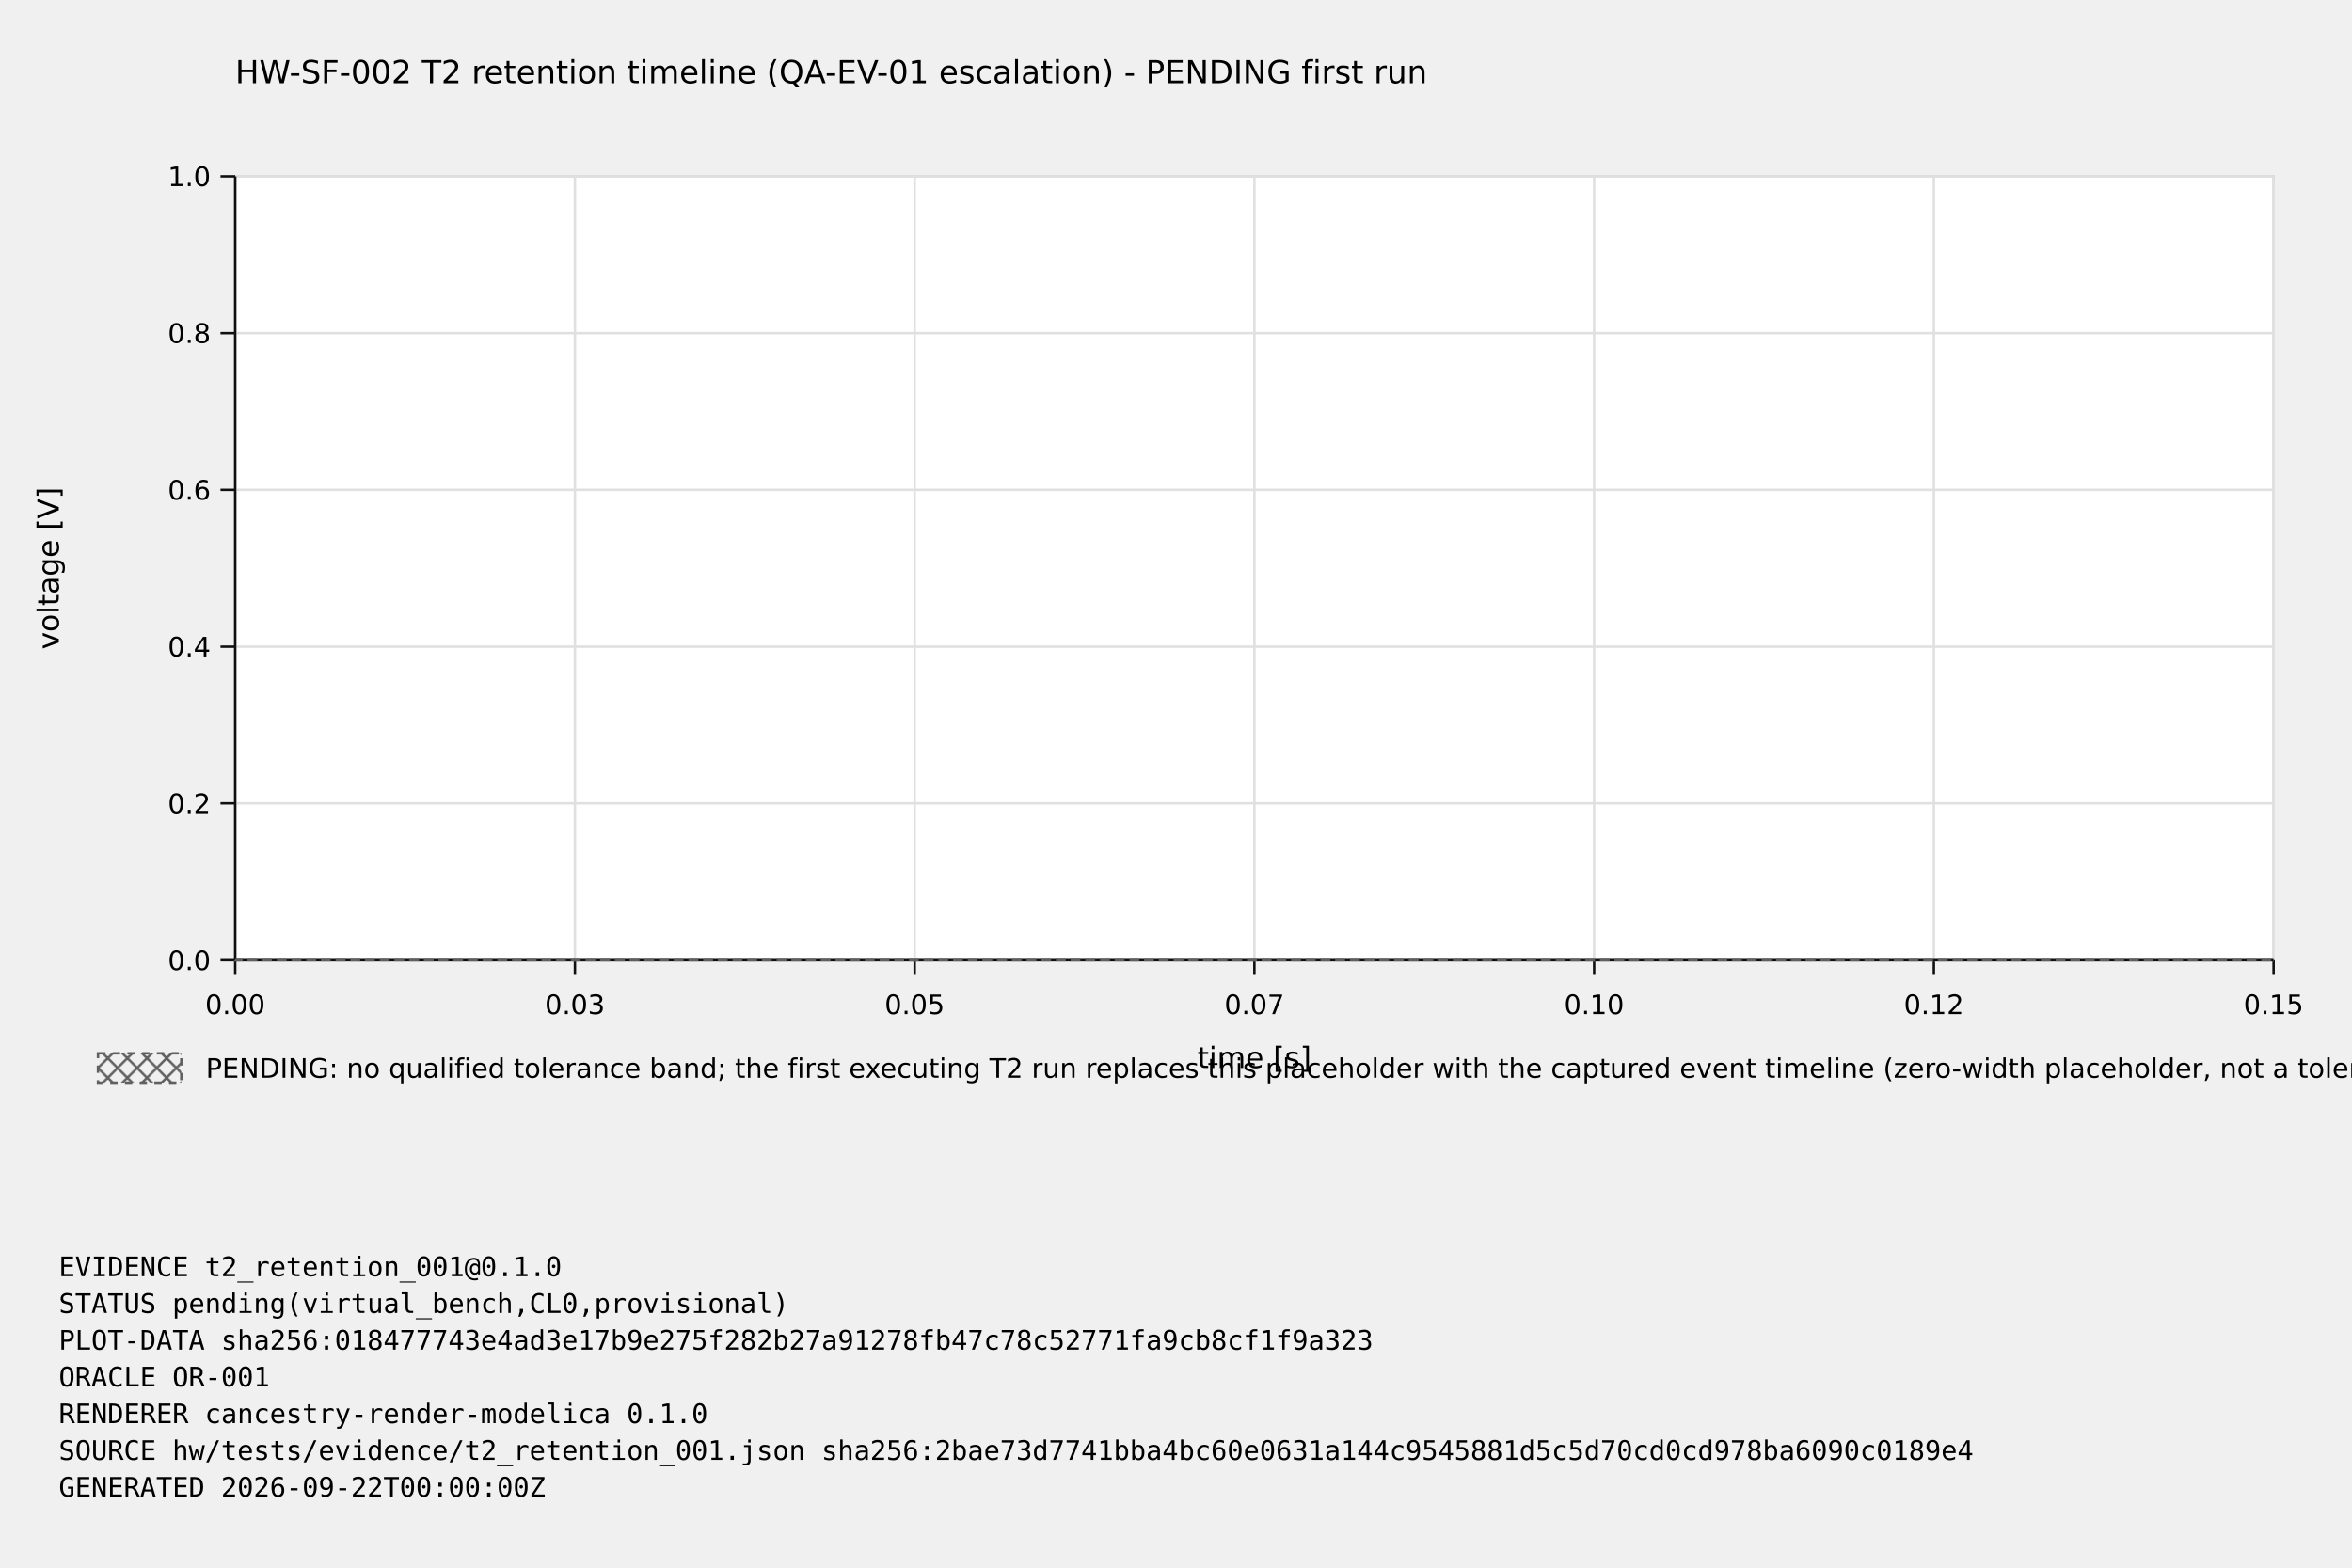
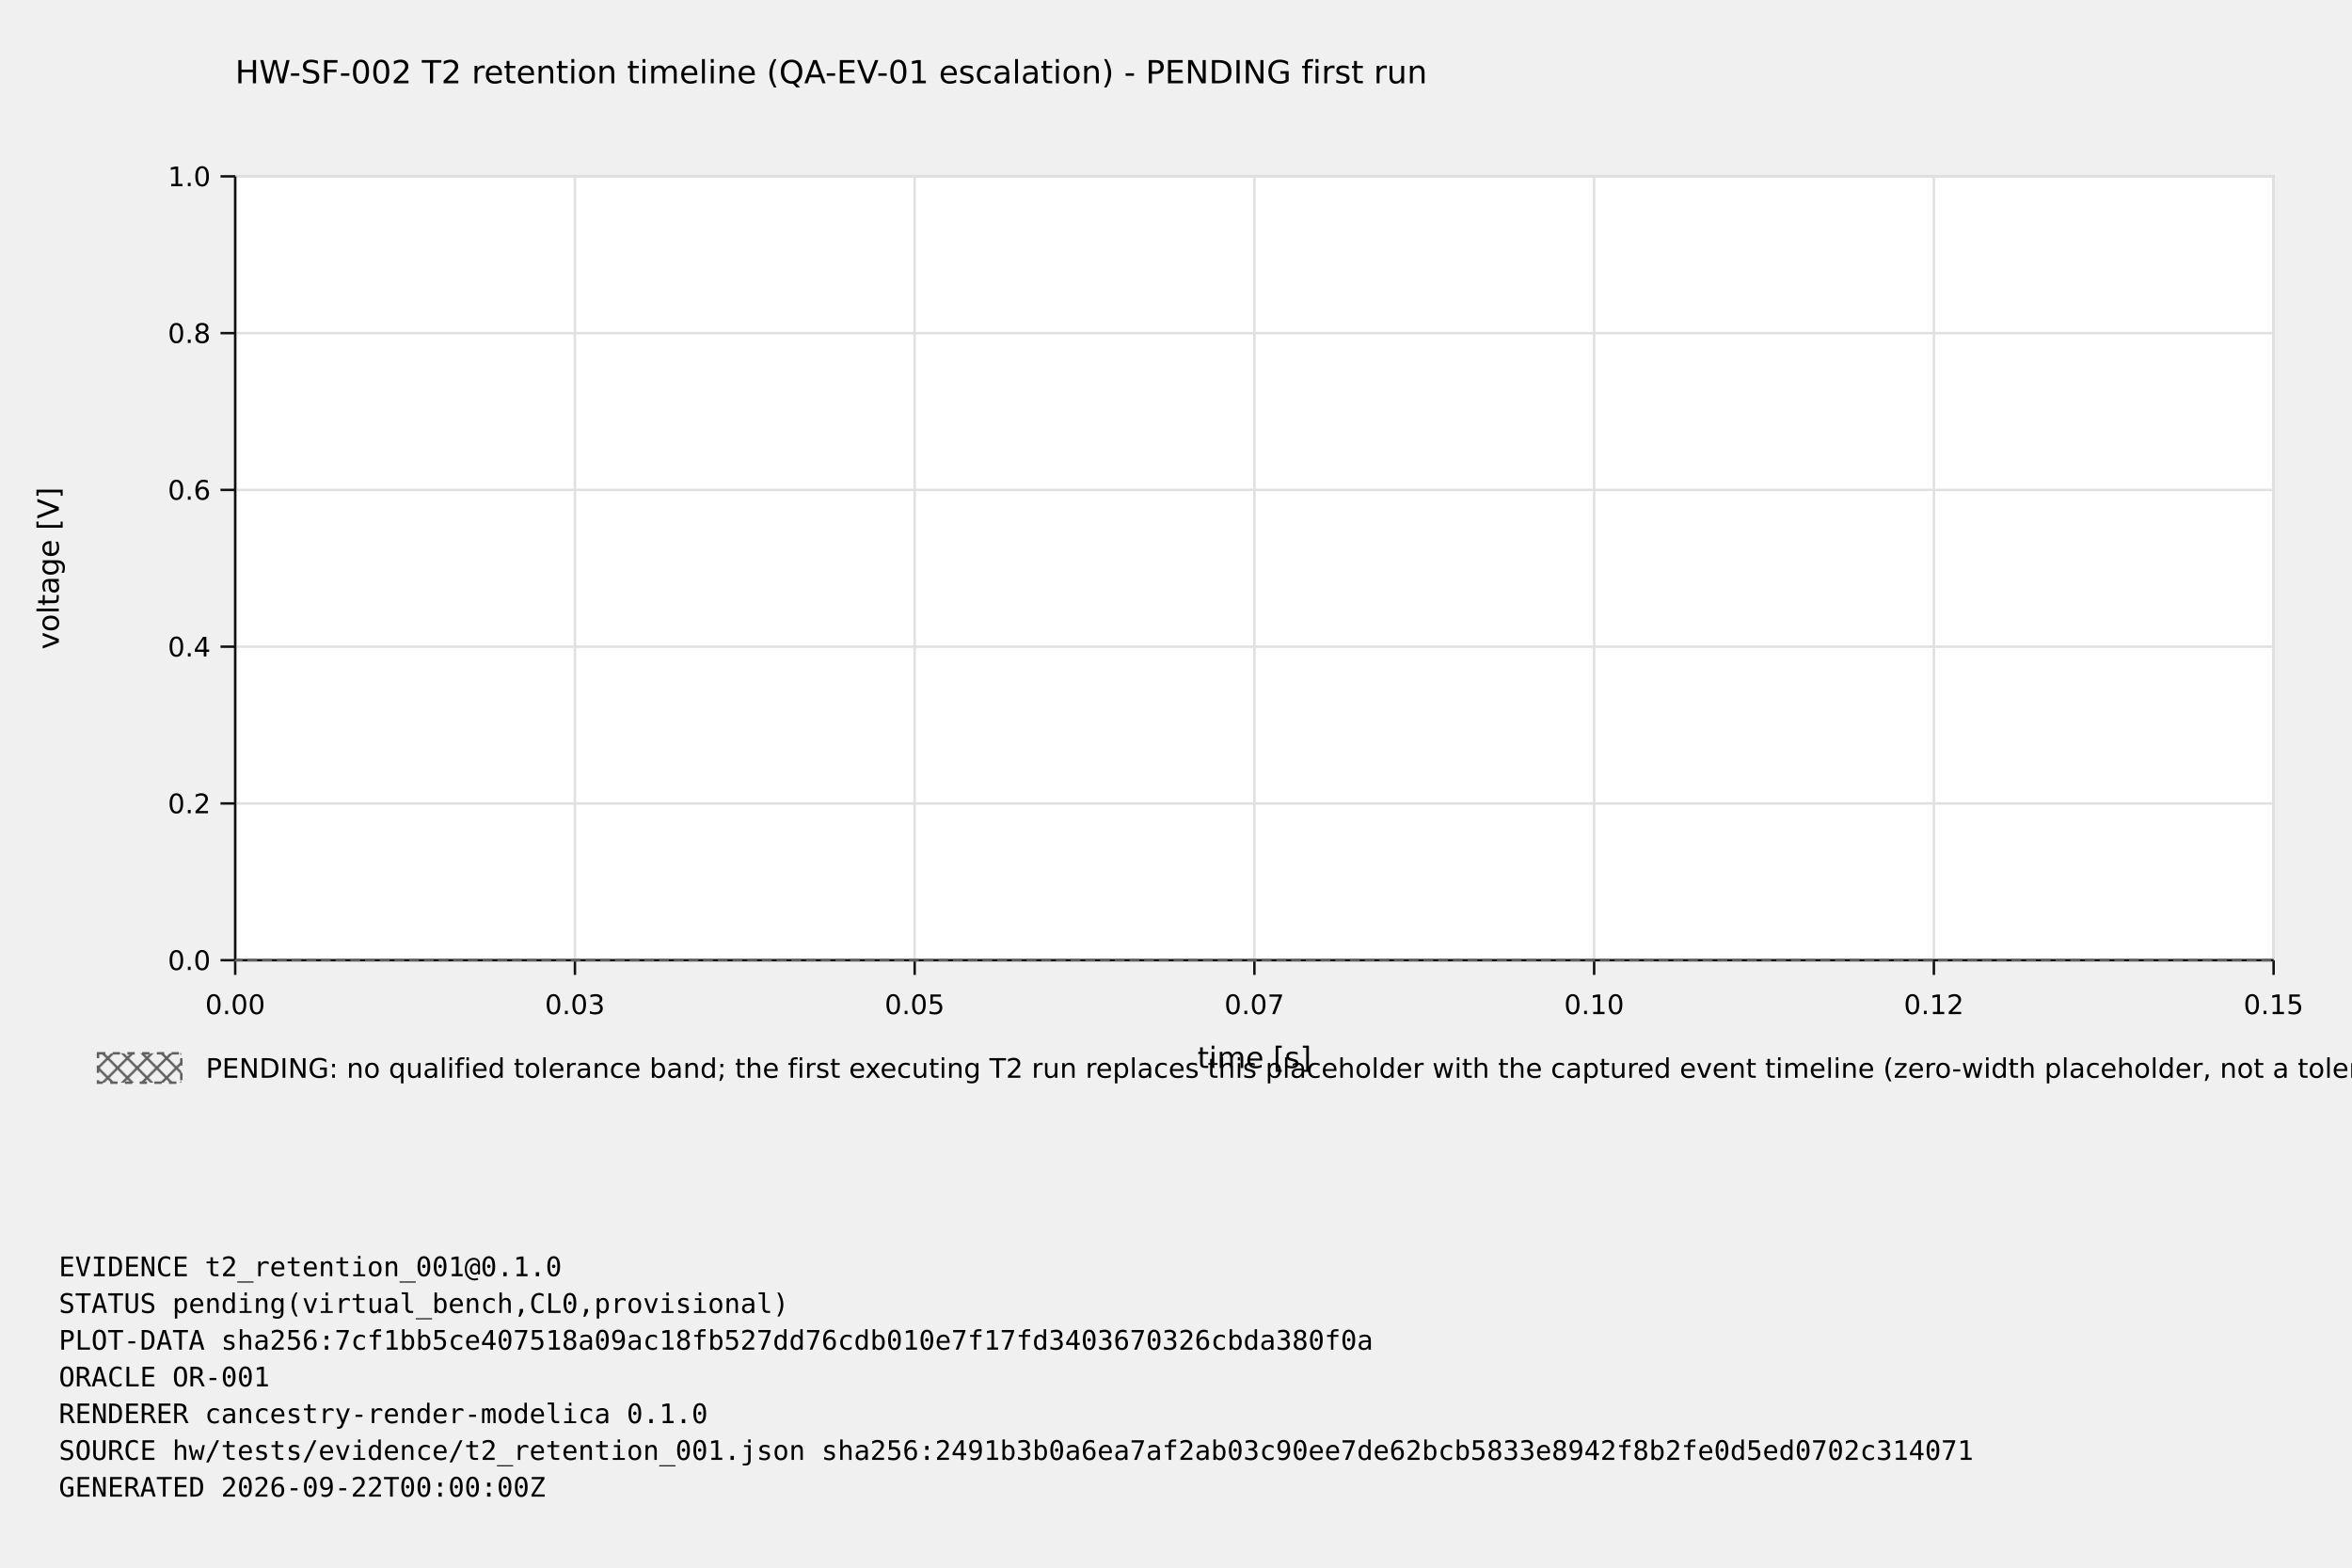
<svg xmlns="http://www.w3.org/2000/svg" width="960" height="640" viewBox="0 0 960 640" role="img" aria-labelledby="t2_retention_001-title t2_retention_001-desc">
  <defs>
    <pattern id="hatch-0" width="8" height="8" patternUnits="userSpaceOnUse">
      <line x1="0" y1="0" x2="8" y2="8" stroke="#606060" stroke-width="1" />
      <line x1="8" y1="0" x2="0" y2="8" stroke="#606060" stroke-width="1" />
    </pattern>
  </defs>
  <rect x="96" y="72" width="832" height="320" fill="#ffffff" stroke="#d0d0d0" />
  <line x1="96.000" y1="72" x2="96.000" y2="392" stroke="#e0e0e0" />
  <line x1="96.000" y1="392" x2="96.000" y2="398" stroke="#101010" />
  <text x="96.000" y="414" text-anchor="middle" font-family="DejaVu Sans, sans-serif" font-size="11">0.00</text>
  <line x1="234.667" y1="72" x2="234.667" y2="392" stroke="#e0e0e0" />
  <line x1="234.667" y1="392" x2="234.667" y2="398" stroke="#101010" />
  <text x="234.667" y="414" text-anchor="middle" font-family="DejaVu Sans, sans-serif" font-size="11">0.03</text>
  <line x1="373.333" y1="72" x2="373.333" y2="392" stroke="#e0e0e0" />
  <line x1="373.333" y1="392" x2="373.333" y2="398" stroke="#101010" />
  <text x="373.333" y="414" text-anchor="middle" font-family="DejaVu Sans, sans-serif" font-size="11">0.05</text>
  <line x1="512.000" y1="72" x2="512.000" y2="392" stroke="#e0e0e0" />
  <line x1="512.000" y1="392" x2="512.000" y2="398" stroke="#101010" />
  <text x="512.000" y="414" text-anchor="middle" font-family="DejaVu Sans, sans-serif" font-size="11">0.07</text>
  <line x1="650.667" y1="72" x2="650.667" y2="392" stroke="#e0e0e0" />
  <line x1="650.667" y1="392" x2="650.667" y2="398" stroke="#101010" />
  <text x="650.667" y="414" text-anchor="middle" font-family="DejaVu Sans, sans-serif" font-size="11">0.10</text>
  <line x1="789.333" y1="72" x2="789.333" y2="392" stroke="#e0e0e0" />
  <line x1="789.333" y1="392" x2="789.333" y2="398" stroke="#101010" />
  <text x="789.333" y="414" text-anchor="middle" font-family="DejaVu Sans, sans-serif" font-size="11">0.12</text>
  <line x1="928.000" y1="72" x2="928.000" y2="392" stroke="#e0e0e0" />
  <line x1="928.000" y1="392" x2="928.000" y2="398" stroke="#101010" />
  <text x="928.000" y="414" text-anchor="middle" font-family="DejaVu Sans, sans-serif" font-size="11">0.15</text>
  <line x1="96" y1="392.000" x2="928" y2="392.000" stroke="#e0e0e0" />
  <line x1="90" y1="392.000" x2="96" y2="392.000" stroke="#101010" />
  <text x="86" y="396.000" text-anchor="end" font-family="DejaVu Sans, sans-serif" font-size="11">0.0</text>
  <line x1="96" y1="328.000" x2="928" y2="328.000" stroke="#e0e0e0" />
  <line x1="90" y1="328.000" x2="96" y2="328.000" stroke="#101010" />
  <text x="86" y="332.000" text-anchor="end" font-family="DejaVu Sans, sans-serif" font-size="11">0.2</text>
  <line x1="96" y1="264.000" x2="928" y2="264.000" stroke="#e0e0e0" />
  <line x1="90" y1="264.000" x2="96" y2="264.000" stroke="#101010" />
  <text x="86" y="268.000" text-anchor="end" font-family="DejaVu Sans, sans-serif" font-size="11">0.4</text>
  <line x1="96" y1="200.000" x2="928" y2="200.000" stroke="#e0e0e0" />
  <line x1="90" y1="200.000" x2="96" y2="200.000" stroke="#101010" />
  <text x="86" y="204.000" text-anchor="end" font-family="DejaVu Sans, sans-serif" font-size="11">0.6</text>
  <line x1="96" y1="136.000" x2="928" y2="136.000" stroke="#e0e0e0" />
  <line x1="90" y1="136.000" x2="96" y2="136.000" stroke="#101010" />
  <text x="86" y="140.000" text-anchor="end" font-family="DejaVu Sans, sans-serif" font-size="11">0.8</text>
  <line x1="96" y1="72.000" x2="928" y2="72.000" stroke="#e0e0e0" />
  <line x1="90" y1="72.000" x2="96" y2="72.000" stroke="#101010" />
  <text x="86" y="76.000" text-anchor="end" font-family="DejaVu Sans, sans-serif" font-size="11">1.0</text>
  <line x1="96" y1="392" x2="928" y2="392" stroke="#101010" />
  <line x1="96" y1="72" x2="96" y2="392" stroke="#101010" />
  <text x="512" y="436" text-anchor="middle" font-family="DejaVu Sans, sans-serif" font-size="12">time [s]</text>
  <text x="24" y="232" text-anchor="middle" font-family="DejaVu Sans, sans-serif" font-size="12" transform="rotate(-90 24 232)">voltage [V]</text>
  <polygon points="96.000,392.000 928.000,392.000 928.000,392.000 96.000,392.000" fill="url(#hatch-0)" stroke="#606060" stroke-width="1" stroke-dasharray="3 3" />
  <text x="96" y="34" font-family="DejaVu Sans, sans-serif" font-size="13">HW-SF-002 T2 retention timeline (QA-EV-01 escalation) - PENDING first run</text>
  <g transform="translate(40,436)">
    <rect x="0" y="-6" width="34" height="12" fill="url(#hatch-0)" stroke="#606060" stroke-dasharray="3 3" />
    <text x="44" y="4" font-family="DejaVu Sans, sans-serif" font-size="11">PENDING: no qualified tolerance band; the first executing T2 run replaces this placeholder with the captured event timeline (zero-width placeholder, not a tolerance claim)</text>
  </g>
  <text x="24" y="521" font-family="DejaVu Sans Mono, monospace" font-size="11">EVIDENCE  t2_retention_001@0.1.0</text>
  <text x="24" y="536" font-family="DejaVu Sans Mono, monospace" font-size="11">STATUS  pending(virtual_bench,CL0,provisional)</text>
-   <text x="24" y="551" font-family="DejaVu Sans Mono, monospace" font-size="11">PLOT-DATA  sha256:018477743e4ad3e17b9e275f282b27a91278fb47c78c52771fa9cb8cf1f9a323</text>
+   <text x="24" y="551" font-family="DejaVu Sans Mono, monospace" font-size="11">PLOT-DATA  sha256:7cf1bb5ce407518a09ac18fb527dd76cdb010e7f17fd3403670326cbda380f0a</text>
  <text x="24" y="566" font-family="DejaVu Sans Mono, monospace" font-size="11">ORACLE  OR-001</text>
  <text x="24" y="581" font-family="DejaVu Sans Mono, monospace" font-size="11">RENDERER  cancestry-render-modelica 0.1.0</text>
-   <text x="24" y="596" font-family="DejaVu Sans Mono, monospace" font-size="11">SOURCE  hw/tests/evidence/t2_retention_001.json sha256:2bae73d7741bba4bc60e0631a144c9545881d5c5d70cd0cd978ba6090c0189e4</text>
+   <text x="24" y="596" font-family="DejaVu Sans Mono, monospace" font-size="11">SOURCE  hw/tests/evidence/t2_retention_001.json sha256:2491b3b0a6ea7af2ab03c90ee7de62bcb5833e8942f8b2fe0d5ed0702c314071</text>
  <text x="24" y="611" font-family="DejaVu Sans Mono, monospace" font-size="11">GENERATED  2026-09-22T00:00:00Z</text>
</svg>
